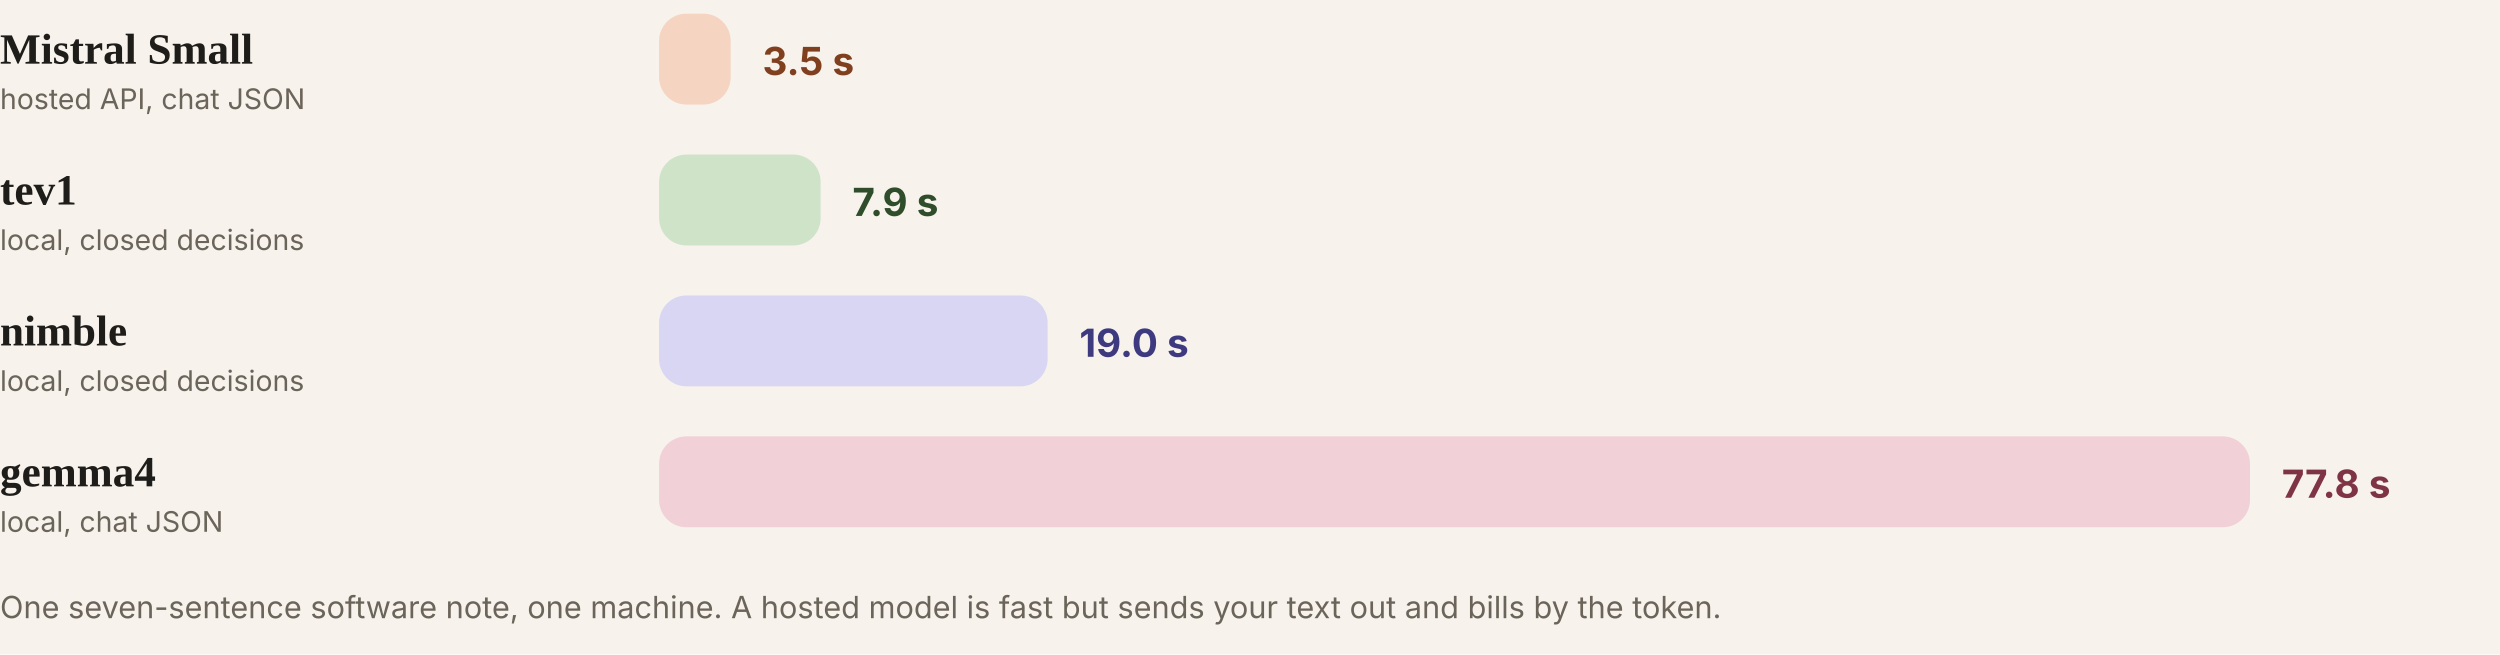
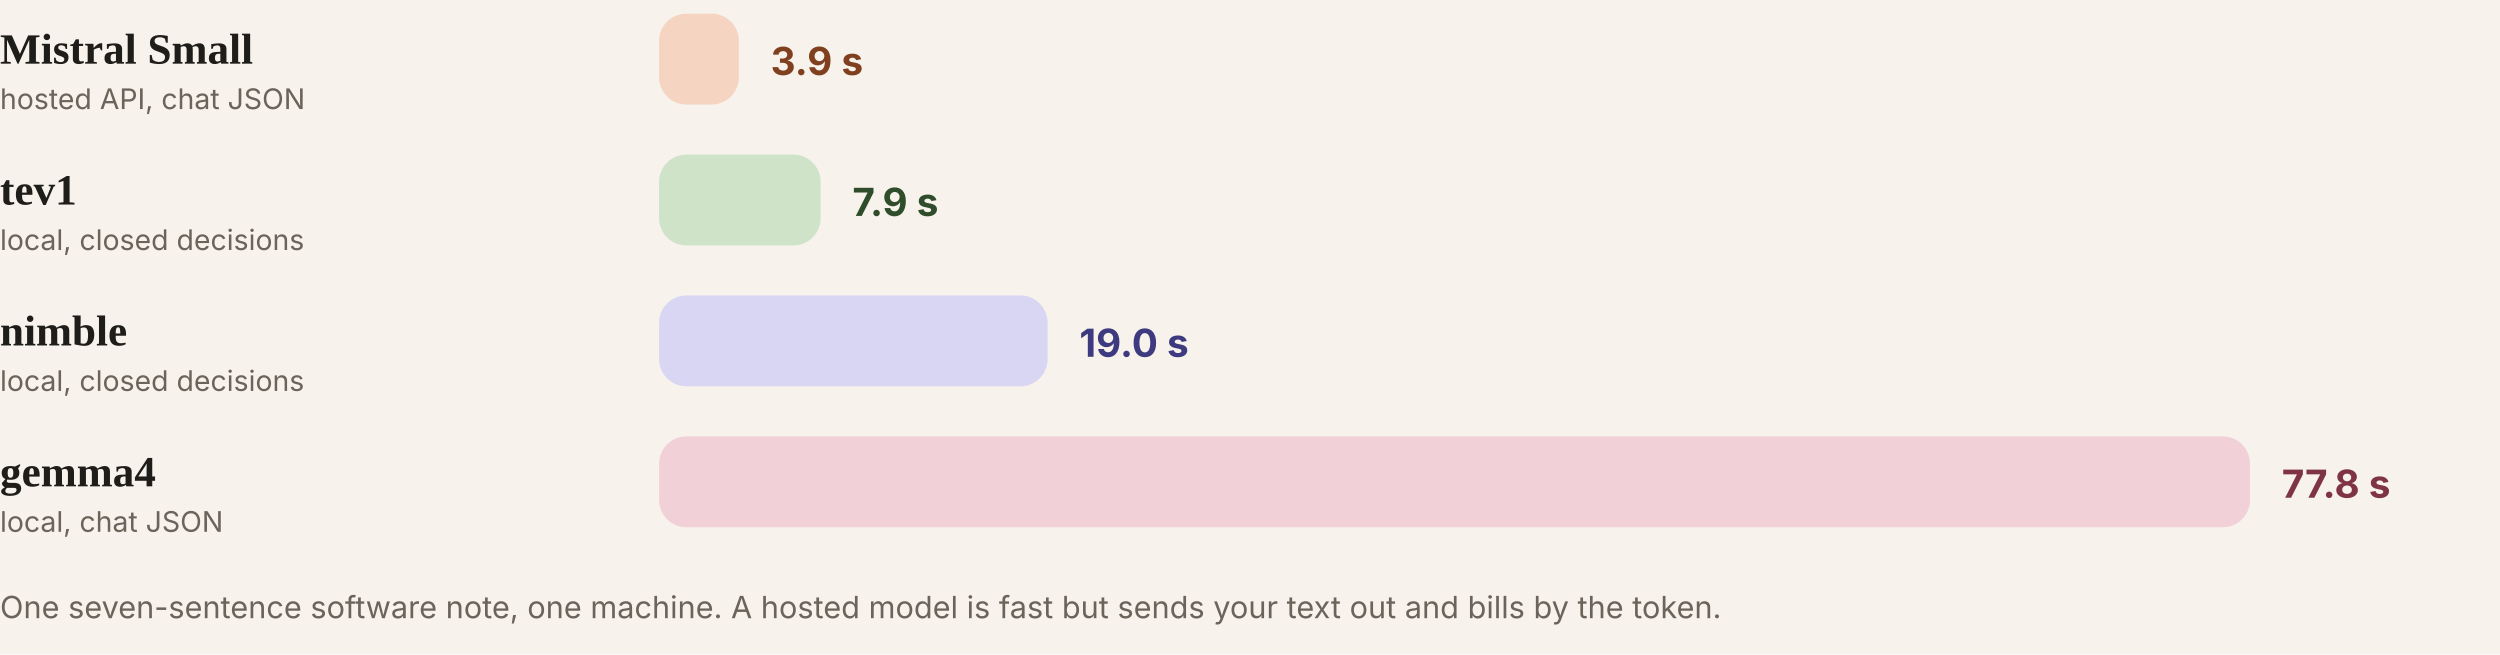
<svg xmlns="http://www.w3.org/2000/svg" width="1100" height="288" viewBox="0 0 1100 288" role="img" aria-label="Seconds to extract one short note, by method">
  <rect width="1100" height="288" fill="#f7f3ec" />
  <text x="0" y="28" fill="#1f1d1a" font-family="Iowan Old Style, Georgia, Times New Roman, serif" font-size="19" font-weight="600" text-anchor="start">Mistral Small</text>
  <text x="0" y="48" fill="#6b645a" font-family="Inter, Helvetica Neue, Helvetica, Arial, sans-serif" font-size="12.5" font-weight="400" text-anchor="start">hosted API, chat JSON</text>
-   <rect x="290" y="6" width="31.491" height="40" rx="12" fill="#f5d4c1" />
-   <text x="335.491" y="33" fill="#80401f" font-family="Inter, Helvetica Neue, Helvetica, Arial, sans-serif" font-size="17" font-weight="700" text-anchor="start">3.5 s</text>
+   <rect x="290" y="6" width="35.09" height="40" rx="12" fill="#f5d4c1" />
+   <text x="339.09" y="33" fill="#80401f" font-family="Inter, Helvetica Neue, Helvetica, Arial, sans-serif" font-size="17" font-weight="700" text-anchor="start">3.9 s</text>
  <text x="0" y="90" fill="#1f1d1a" font-family="Iowan Old Style, Georgia, Times New Roman, serif" font-size="19" font-weight="600" text-anchor="start">tev1</text>
  <text x="0" y="110" fill="#6b645a" font-family="Inter, Helvetica Neue, Helvetica, Arial, sans-serif" font-size="12.5" font-weight="400" text-anchor="start">local, closed decisions</text>
  <rect x="290" y="68" width="71.08" height="40" rx="12" fill="#cfe3c9" />
  <text x="375.08" y="95" fill="#2f4d2a" font-family="Inter, Helvetica Neue, Helvetica, Arial, sans-serif" font-size="17" font-weight="700" text-anchor="start">7.9 s</text>
  <text x="0" y="152" fill="#1f1d1a" font-family="Iowan Old Style, Georgia, Times New Roman, serif" font-size="19" font-weight="600" text-anchor="start">nimble</text>
  <text x="0" y="172" fill="#6b645a" font-family="Inter, Helvetica Neue, Helvetica, Arial, sans-serif" font-size="12.5" font-weight="400" text-anchor="start">local, closed decisions</text>
  <rect x="290" y="130" width="170.951" height="40" rx="12" fill="#d9d6f3" />
  <text x="474.951" y="157" fill="#3d3a80" font-family="Inter, Helvetica Neue, Helvetica, Arial, sans-serif" font-size="17" font-weight="700" text-anchor="start">19.0 s</text>
  <text x="0" y="214" fill="#1f1d1a" font-family="Iowan Old Style, Georgia, Times New Roman, serif" font-size="19" font-weight="600" text-anchor="start">gemma4</text>
  <text x="0" y="234" fill="#6b645a" font-family="Inter, Helvetica Neue, Helvetica, Arial, sans-serif" font-size="12.5" font-weight="400" text-anchor="start">local, chat JSON</text>
  <rect x="290" y="192" width="700.0" height="40" rx="12" fill="#f2d0d7" />
  <text x="1004.0" y="219" fill="#7f3446" font-family="Inter, Helvetica Neue, Helvetica, Arial, sans-serif" font-size="17" font-weight="700" text-anchor="start">77.8 s</text>
  <text x="0" y="272" fill="#6b645a" font-family="Inter, Helvetica Neue, Helvetica, Arial, sans-serif" font-size="13.5" font-weight="400" text-anchor="start">One seven-sentence software note, one machine. A hosted model is fast but sends your text out and bills by the token.</text>
</svg>
